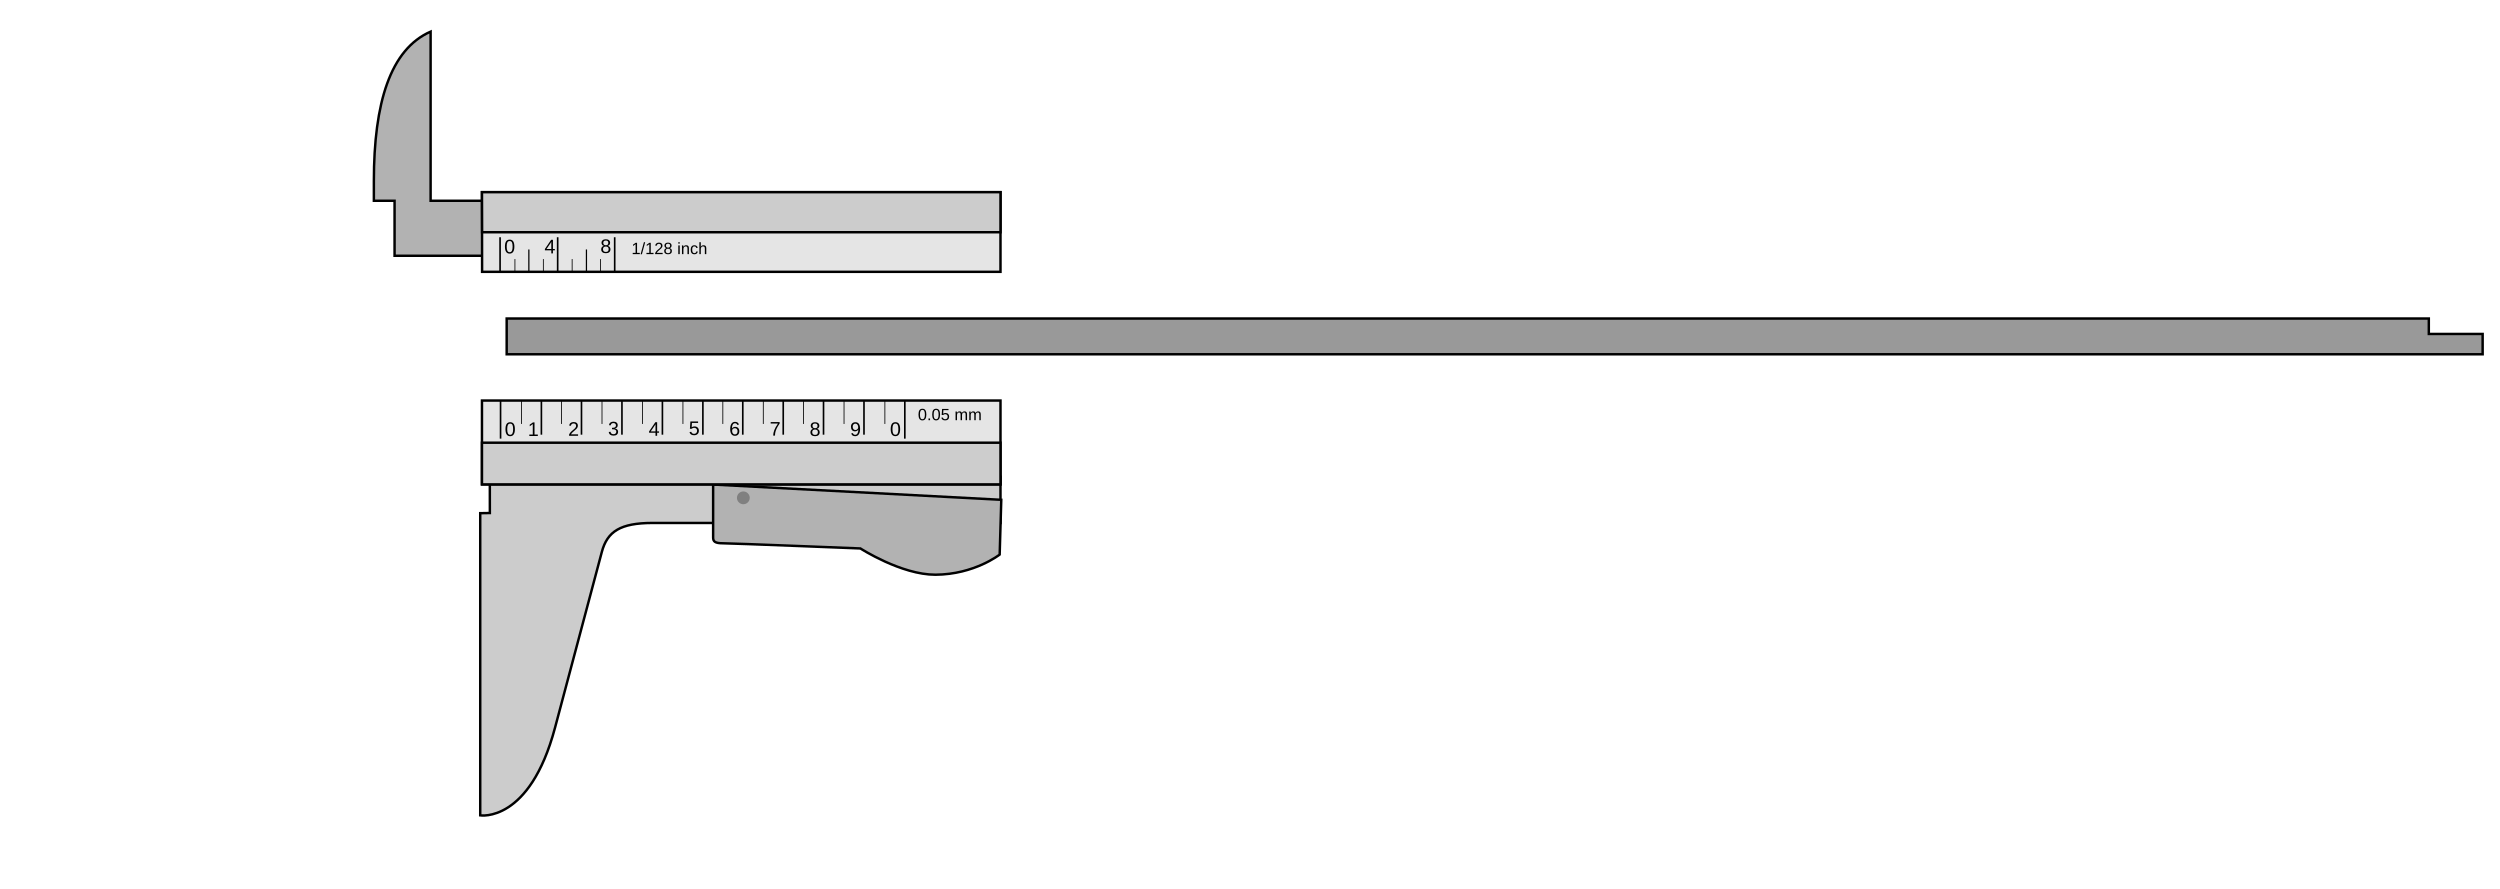
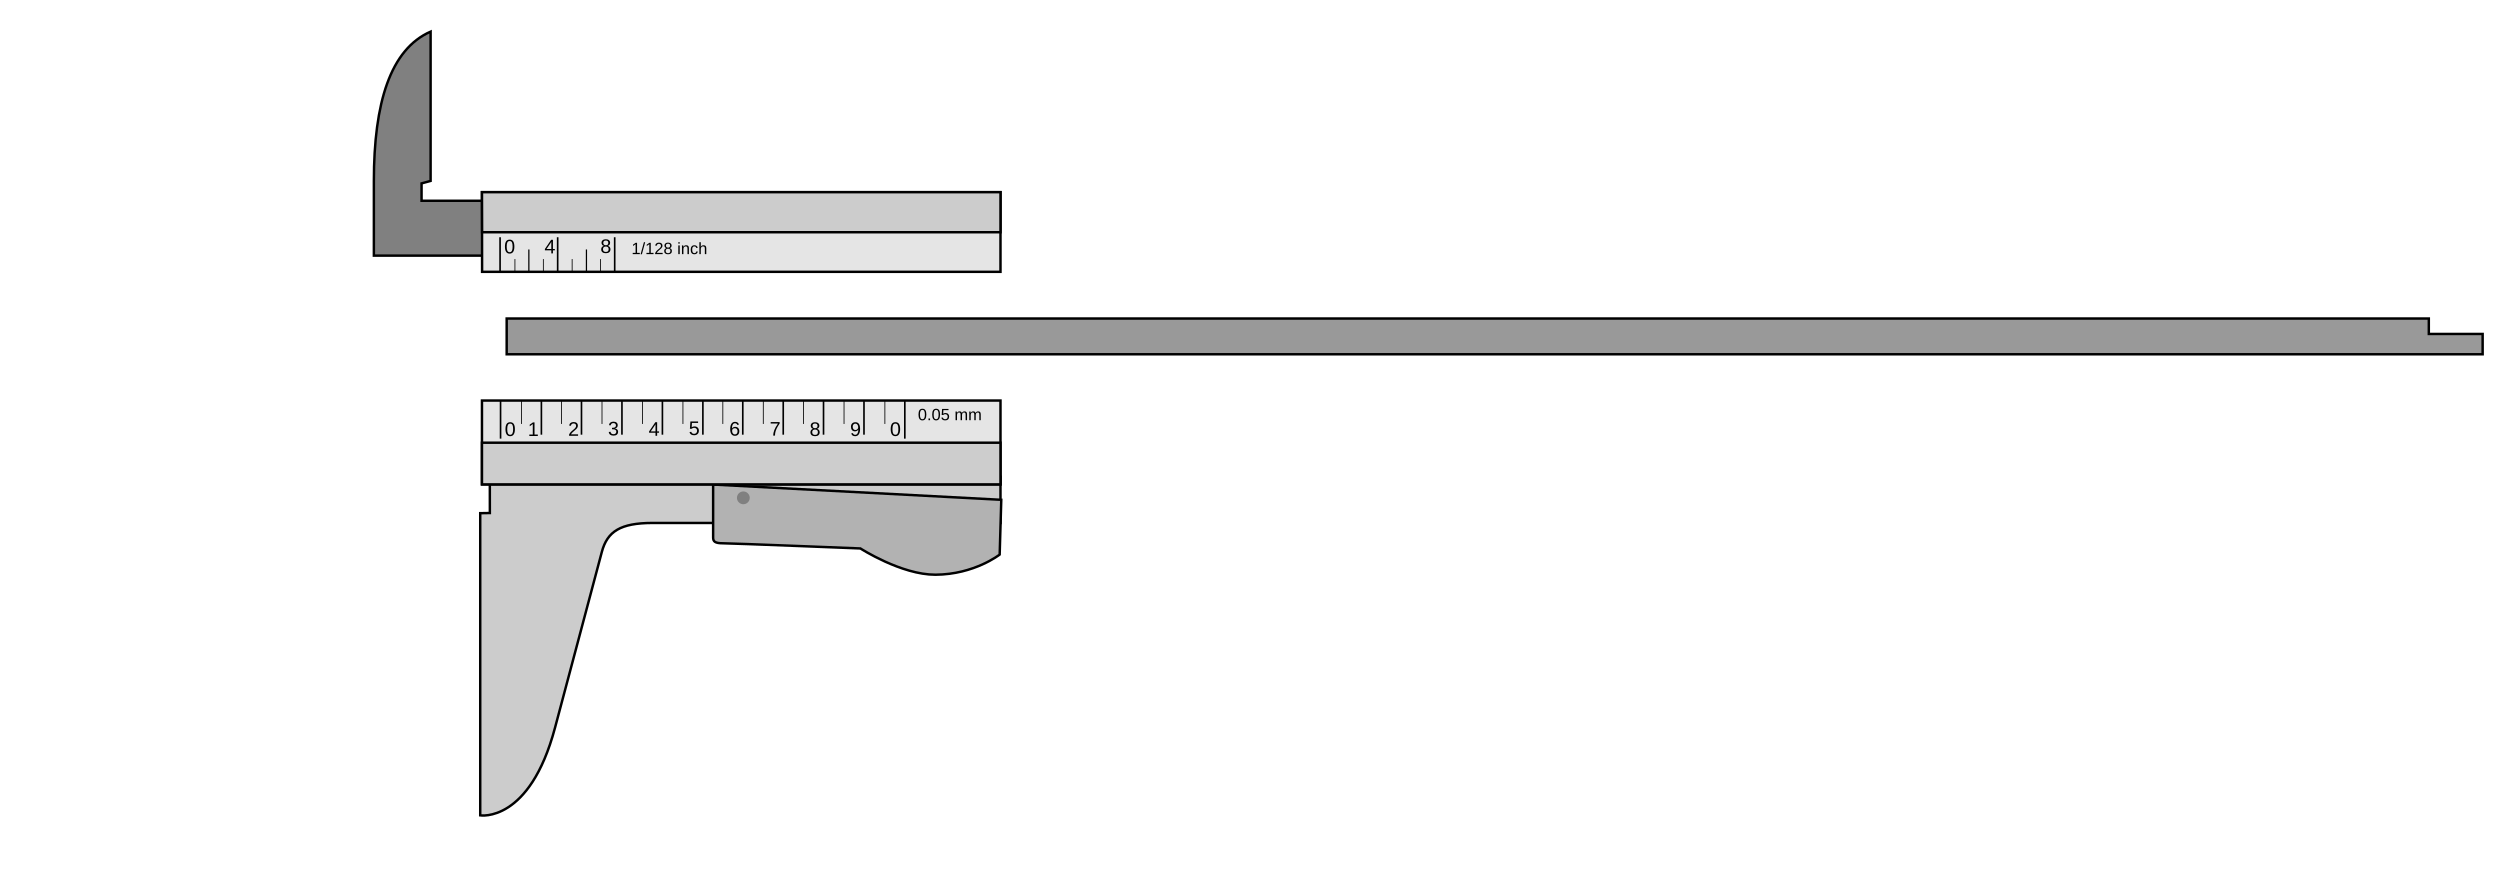
<svg xmlns="http://www.w3.org/2000/svg" version="1.1" width="3040" height="1080" viewBox="0 0 3040 1080">
  <defs id="defs5">
    <marker refX="0" refY="0" orient="auto" style="overflow:visible" id="Dot_l">
      <path d="M -2.5,-1 C -2.5,1.76 -4.74,4 -7.5,4 C -10.26,4 -12.5,1.76 -12.5,-1 C -12.5,-3.76 -10.26,-6 -7.5,-6 C -4.74,-6 -2.5,-3.76 -2.5,-1 z " transform="matrix(0.8,0,0,0.8,5.92,0.8)" style="fill-rule:evenodd;stroke:black;stroke-width:1pt;marker-start:none;marker-end:none" id="path6189" />
    </marker>
  </defs>
  <g id="cursor-traseiro">
    <path d="M 616.124,387.32 H 2953.443 V 406.086 H 3018.897 V 430.803 H 616.124 Z" style="fill:#999;stroke:black;stroke-width:3" id="path2821" />
-     <path d="M 523.624,38.445 V 244.151 H 681.755 V 310.986 H 479.793 V 244.151 H 454.624 V 220 C 454.624,125 474.624,60 523.624,38.445 Z" style="fill:#b2b2b2;stroke:#000000;stroke-width:3" id="path2770" />
+     <path d="M 523.624,38.445 V 220 L 512.624,223 V 244.151 H 681.755 V 310.824 H 454.624 V 220 C 454.624,125 474.624,60 523.624,38.445 Z" style="fill:#808080;stroke:#000000;stroke-width:3" id="path2770" />
  </g>
  <g id="cursor-movel">
    <path d="m 595.621,579.851 0.044,43.984 -11.708,0.197 V 991.501 c 0,0 60.007,9.586 90.92,-106.501 l 56.938,-213.819 c 6.706,-25.184 22.87,-35.083 61.077,-35.263 H 1216.6 V 579.851 Z" style="fill:#cccccc;stroke:#000000;stroke-width:3" id="path3177" />
    <path d="m 867.164,589.224 c 0,0 0,59.618 0,64.424 0,4.806 2.135,6.992 12.11,6.992 9.975,0 166.973,6.282 166.973,6.282 0,0 49.876,32.127 91.315,31.926 47.145,-0.229 78.041,-24.488 78.041,-24.488 l 1.945,-66.598 z" style="fill:#b2b2b2;stroke:#000000;stroke-width:3" id="path2813" />
    <path d="m 911.687,605.364 c 0,4.297 -3.484,7.781 -7.781,7.781 -4.297,0 -7.781,-3.484 -7.781,-7.781 0,-4.297 3.484,-7.781 7.781,-7.781 4.297,0 7.781,3.484 7.781,7.781 z" style="fill:#808080" id="path6074" />
    <path d="m 586.079,233.653 0.149,96.925 H 1216.6 v -96.925 z" style="fill:#e5e5e5;stroke:#000000;stroke-width:3" id="rect5932" />
    <path id="path5937" style="stroke:#000000;stroke-width:2" d="m 608.094,288.482 v 41.174 z m 70.031,0 v 41.174 z m 69.344,0 v 41.174 z" />
    <path d="M 586.079,233.653 H 1216.6 V 282.39 H 586.247 Z" style="fill:#cccccc;stroke:#000000;stroke-width:3" id="path2772" />
    <path id="path5943" style="stroke:#000000;stroke-width:1.5" d="m 643.088,303.348 v 26.549 z m 70.031,0 v 26.549 z" />
    <path id="path5947" style="stroke:#000000;stroke-width:1px" d="m 626.152,315.02 v 15.793 z m 34.557,0 v 15.793 z m 35.016,0 v 15.793 z m 34.559,0 v 15.793 z" />
    <g id="text-inch-venier" style="font-size:24px;font-family:Arial;text-anchor:middle" transform="translate(-156,-16)">
      <text x="775.744" y="324.155" id="text5955">0</text>
      <text x="824.72" y="324.154" id="text5959">4</text>
      <text x="892.67" y="323.697" id="text5963">8</text>
      <text x="970" y="325" id="text5967" style="font-size:20px">1/128 inch</text>
    </g>
    <path id="rect2779" style="fill:#e5e5e5;fill-opacity:1;stroke:#000000;stroke-width:3" d="M 586.071,487.063 H 1216.6 V 589.015 H 586.071 Z" />
    <path d="m 586.071,538.327 v 50.688 H 1216.6 v -50.688 z" style="fill:#cdcdcd;fill-opacity:1;stroke:#000000;stroke-width:3" id="rect2781" />
    <path id="path5972" style="stroke:#000000;stroke-width:2" d="m 658.338,486.924 v 41.652 z m 48.748,0 v 41.652 z m 49.205,0 v 41.652 z m 49.205,0 v 41.652 z m 49.205,0 v 41.652 z m 48.518,0 v 41.652 z m 49.205,0 v 41.652 z m 48.977,0 v 41.652 z m 49.205,0 v 41.652 z m -441.93,0.229 v 46.23 z m 491.592,0 v 46.23 z" />
    <path id="path5978" style="stroke:#000000;stroke-width:1px" d="m 634.08,487.381 v 28.15 z m 48.746,0 v 28.15 z m 49.205,0 v 28.15 z m 49.205,0 v 28.15 z m 49.205,0 v 28.15 z m 48.518,0 v 28.15 z m 49.205,0 v 28.15 z m 48.977,0 v 28.15 z m 49.205,0 v 28.15 z m 49.662,0 v 28.15 z" />
    <g id="text-cm-venier" style="font-size:24px;font-family:Arial;text-anchor:middle" transform="translate(0,6)">
      <text x="613.711" y="524.178" id="text6020" style="text-align:right;text-anchor:start">0</text>
      <text x="648.498" y="524.178" id="text6024">1</text>
      <text x="697.474" y="523.95" id="text6028">2</text>
      <text x="745.992" y="523.492" id="text6032">3</text>
      <text x="795.426" y="523.95" id="text6036">4</text>
      <text x="844.173" y="523.034" id="text6040">5</text>
      <text x="893.378" y="523.721" id="text6044">6</text>
      <text x="942.583" y="523.721" id="text6048">7</text>
      <text x="991.101" y="524.178" id="text6052">8</text>
      <text x="1040.306" y="524.178" id="text6056">9</text>
      <text x="1088.825" y="524.14" id="text6060">0</text>
      <text x="1155" y="505" id="text6064" style="font-size:20px">0.05 mm</text>
    </g>
  </g>
</svg>
